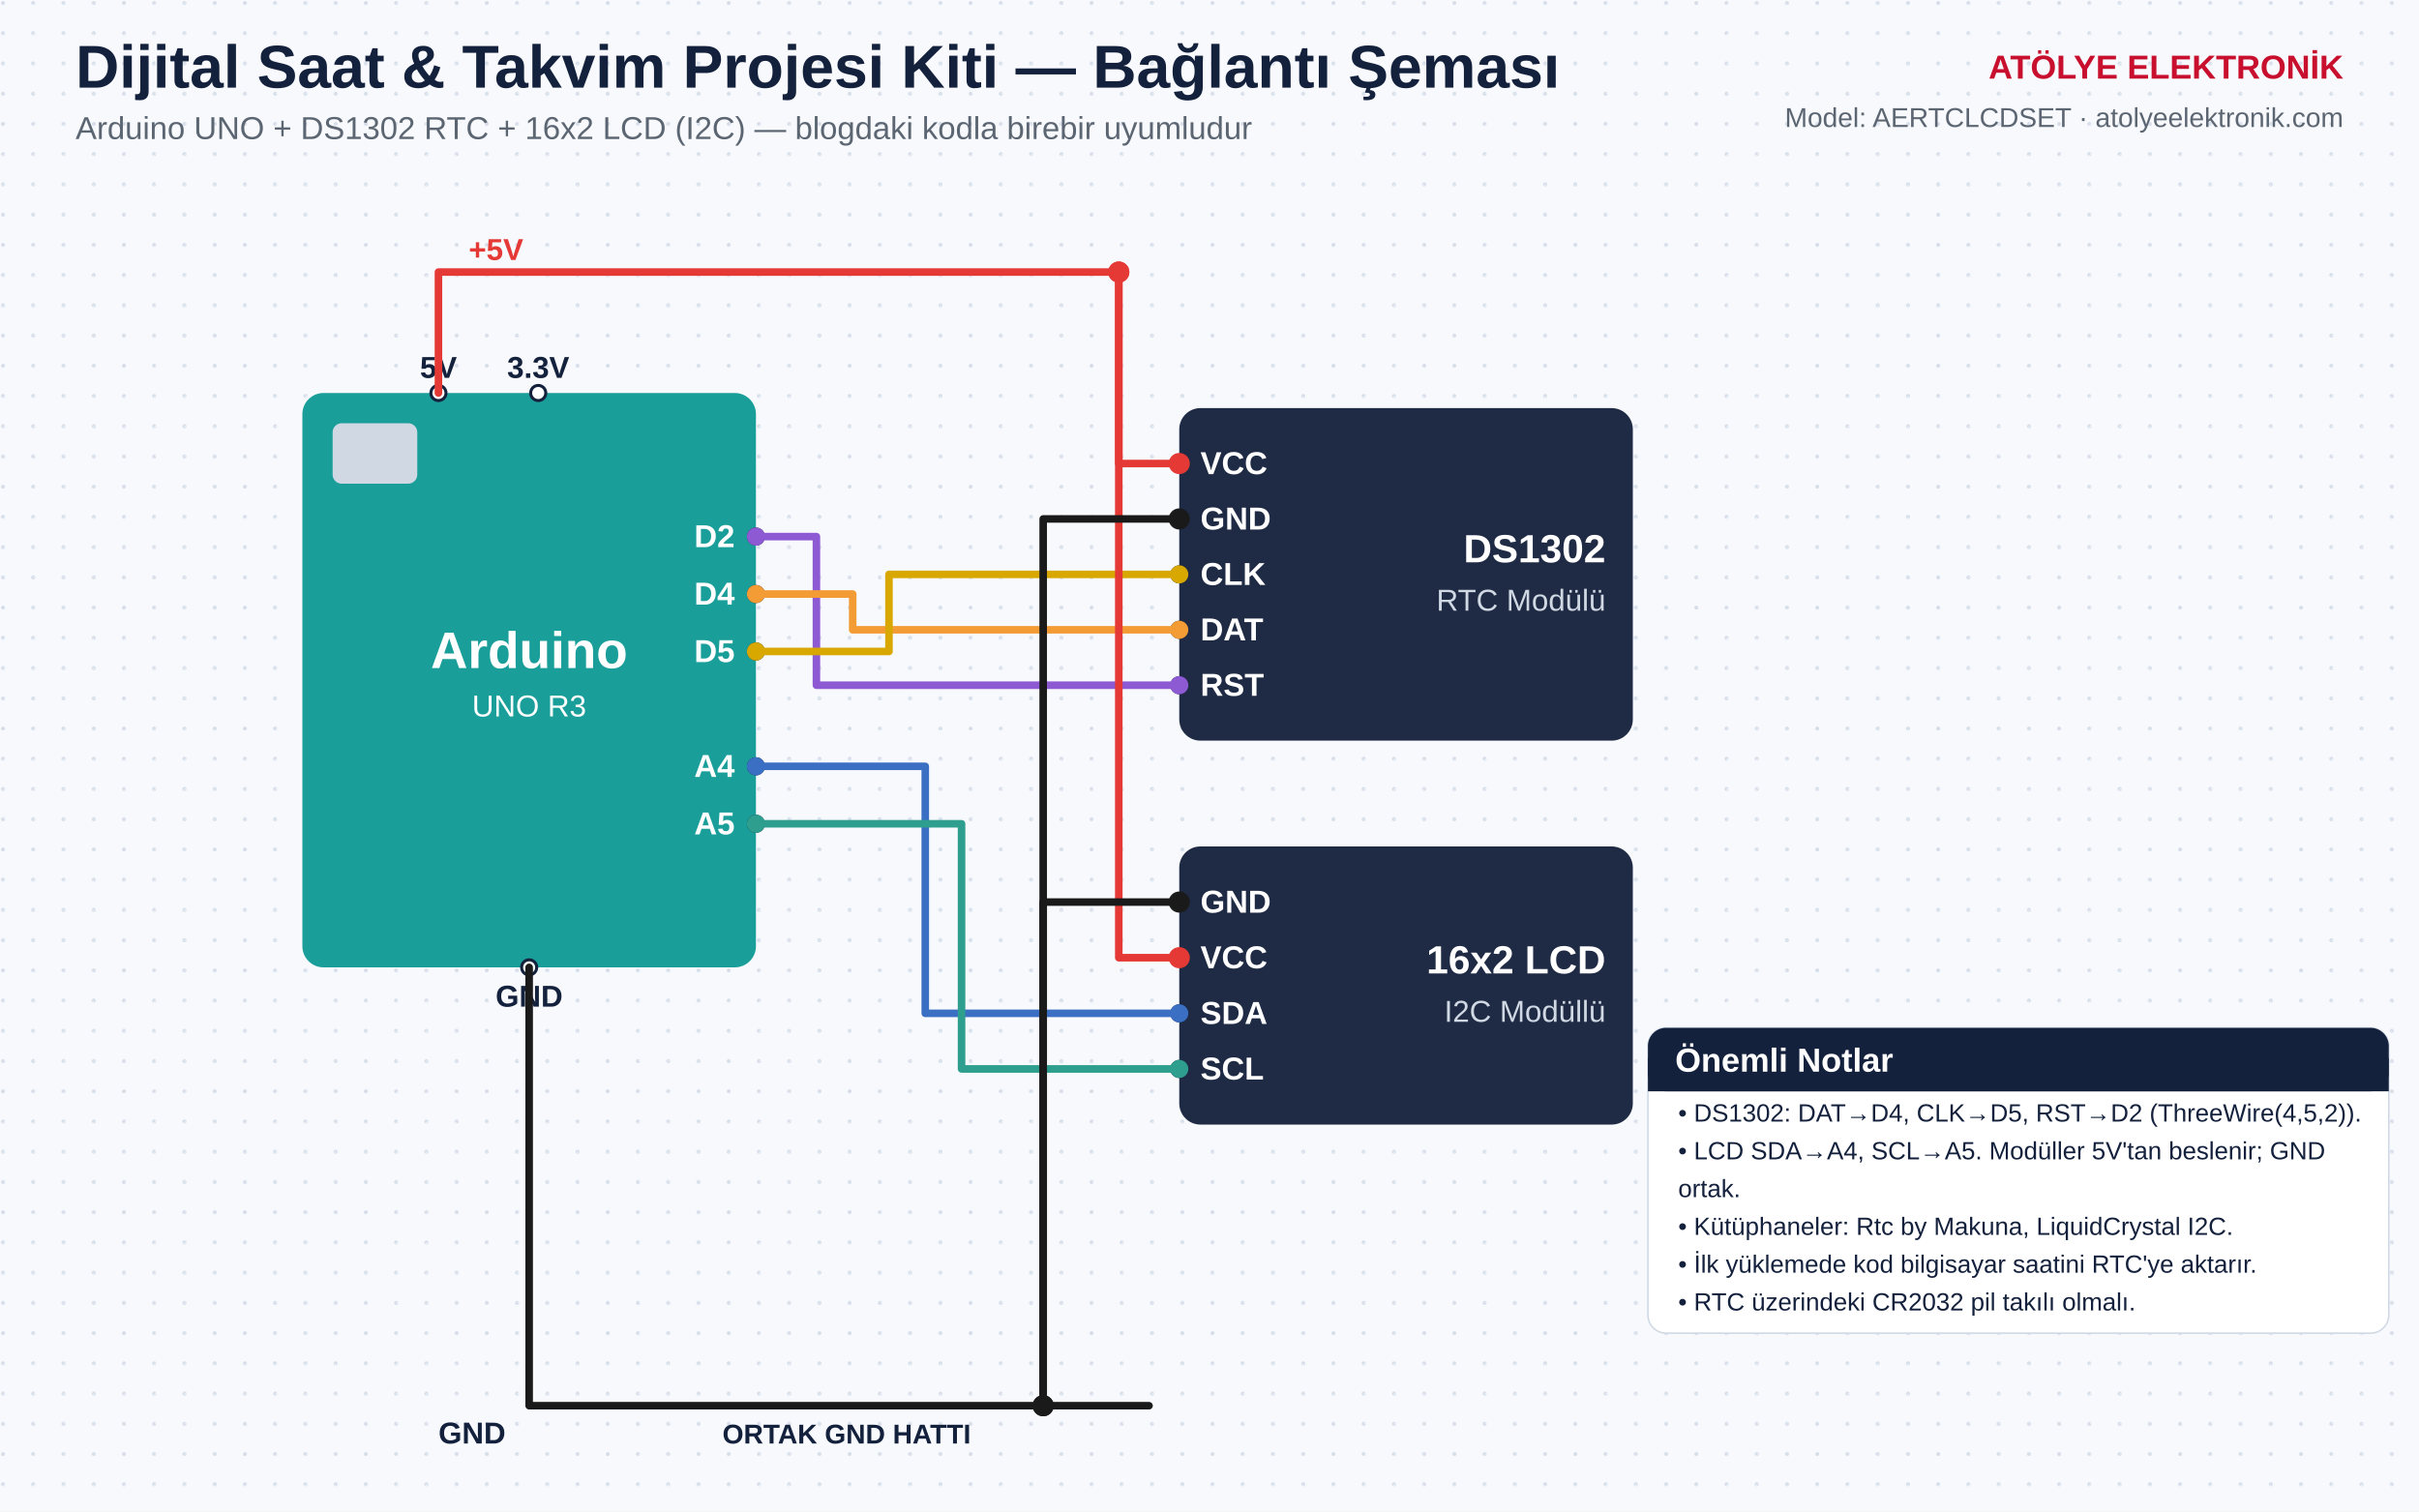
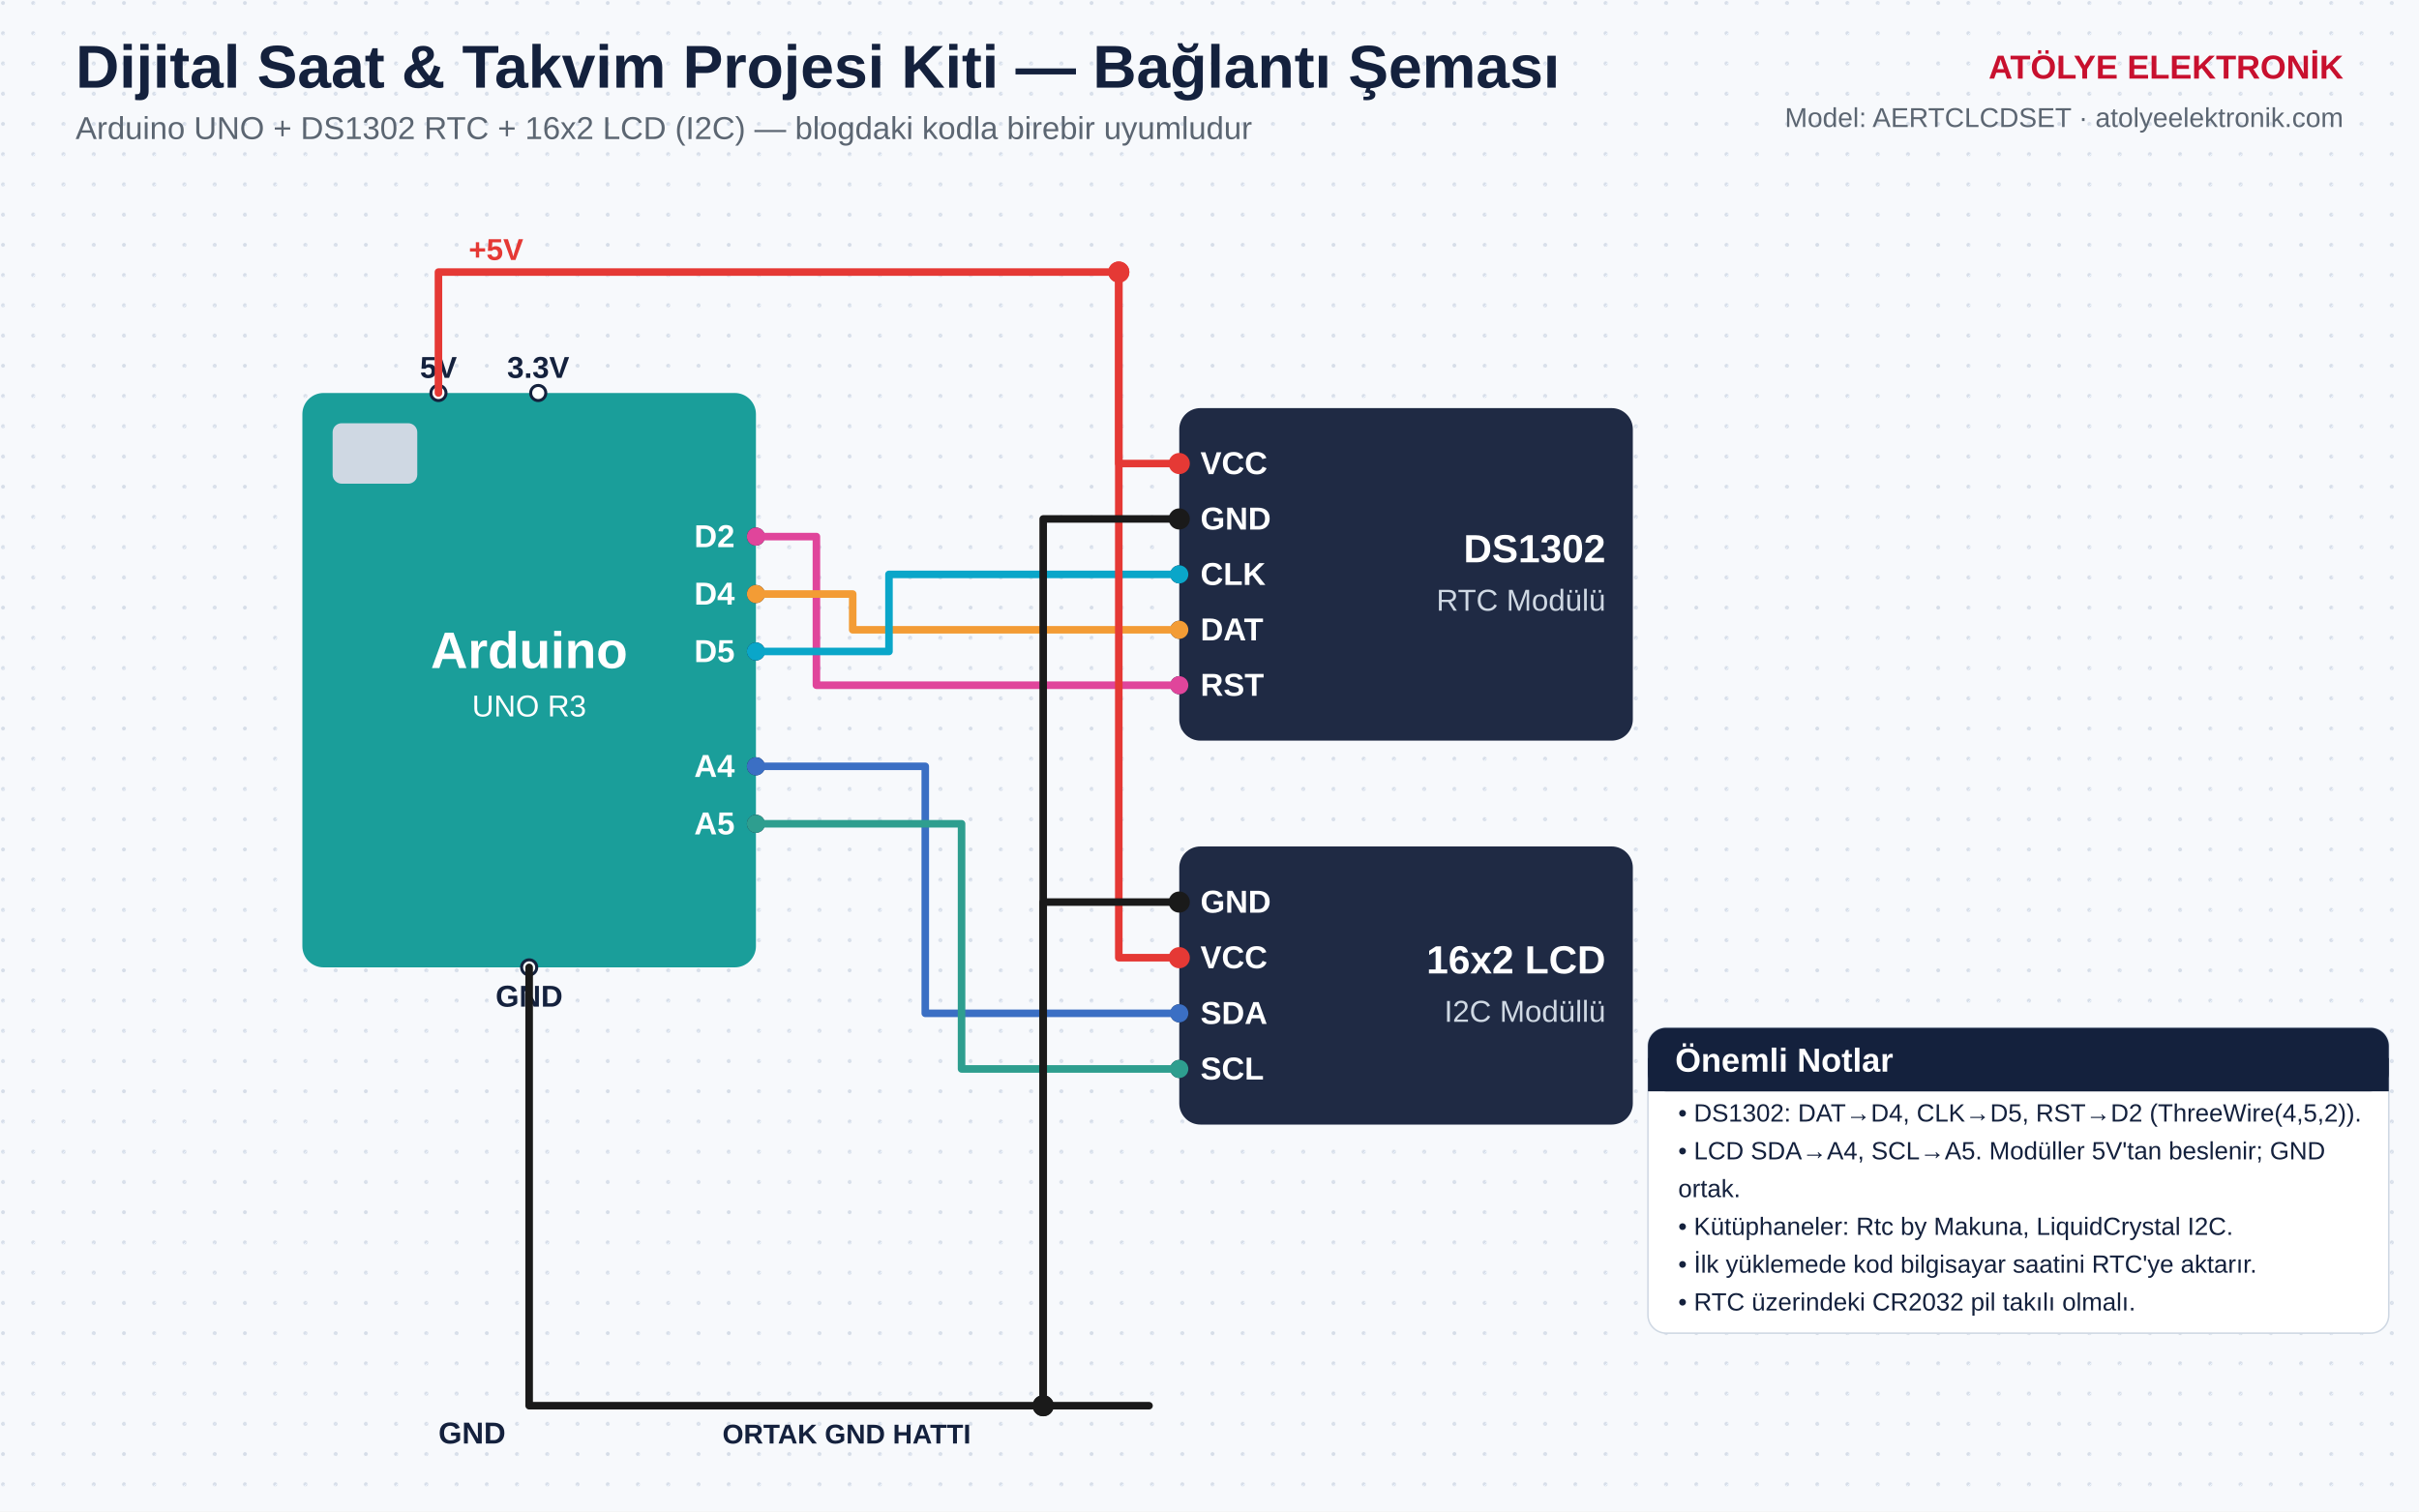
<svg xmlns="http://www.w3.org/2000/svg" width="1600" height="1000" viewBox="0 0 1600 1000" font-family="Segoe UI, Arial, sans-serif">
  <defs>
    <pattern id="dots" width="20" height="20" patternUnits="userSpaceOnUse">
      <circle cx="2" cy="2" r="1.3" fill="#d6dde8" />
    </pattern>
  </defs>
  <rect width="1600" height="1000" fill="#f7f9fc" />
  <rect width="1600" height="1000" fill="url(#dots)" />
  <text x="50" y="58" font-size="40" font-weight="800" fill="#14213d">Dijital Saat &amp; Takvim Projesi Kiti — Bağlantı Şeması</text>
  <text x="50" y="92" font-size="21" fill="#5c6672">Arduino UNO + DS1302 RTC + 16x2 LCD (I2C) — blogdaki kodla birebir uyumludur</text>
  <text x="1550" y="52" text-anchor="end" font-size="22" font-weight="800" fill="#c8102e">ATÖLYE ELEKTRONİK</text>
  <text x="1550" y="84" text-anchor="end" font-size="18" fill="#5c6672">Model: AERTCLCDSET · atolyeelektronik.com</text>
  <rect x="200" y="260" width="300" height="380" rx="14" fill="#1a9e9a" />
  <text x="350.0" y="442.0" text-anchor="middle" font-size="34" font-weight="700" fill="#fff">Arduino</text>
  <text x="350.0" y="474.0" text-anchor="middle" font-size="20" fill="#ffffff">UNO R3</text>
+   <text x="486" y="514.0" text-anchor="end" font-size="21" font-weight="700" fill="#fff">A4</text>
+   <circle cx="500" cy="507.0" r="5" fill="#fff" stroke="#14213d" stroke-width="2" />
+   <text x="486" y="552.0" text-anchor="end" font-size="21" font-weight="700" fill="#fff">A5</text>
+   <circle cx="500" cy="545.0" r="5" fill="#fff" stroke="#14213d" stroke-width="2" />
+   <text x="486" y="438.0" text-anchor="end" font-size="21" font-weight="700" fill="#fff">D5</text>
+   <circle cx="500" cy="431.0" r="5" fill="#fff" stroke="#14213d" stroke-width="2" />
+   <text x="486" y="400.0" text-anchor="end" font-size="21" font-weight="700" fill="#fff">D4</text>
+   <circle cx="500" cy="393.0" r="5" fill="#fff" stroke="#14213d" stroke-width="2" />
  <text x="486" y="362.0" text-anchor="end" font-size="21" font-weight="700" fill="#fff">D2</text>
  <circle cx="500" cy="355.0" r="5" fill="#fff" stroke="#14213d" stroke-width="2" />
-   <text x="486" y="400.0" text-anchor="end" font-size="21" font-weight="700" fill="#fff">D4</text>
-   <circle cx="500" cy="393.0" r="5" fill="#fff" stroke="#14213d" stroke-width="2" />
-   <text x="486" y="514.0" text-anchor="end" font-size="21" font-weight="700" fill="#fff">A4</text>
-   <circle cx="500" cy="507.0" r="5" fill="#fff" stroke="#14213d" stroke-width="2" />
-   <text x="486" y="438.0" text-anchor="end" font-size="21" font-weight="700" fill="#fff">D5</text>
-   <circle cx="500" cy="431.0" r="5" fill="#fff" stroke="#14213d" stroke-width="2" />
-   <text x="486" y="552.0" text-anchor="end" font-size="21" font-weight="700" fill="#fff">A5</text>
-   <circle cx="500" cy="545.0" r="5" fill="#fff" stroke="#14213d" stroke-width="2" />
  <text x="290.0" y="250" text-anchor="middle" font-size="20" font-weight="700" fill="#14213d">5V</text>
  <circle cx="290.0" cy="260" r="5" fill="#fff" stroke="#14213d" stroke-width="2" />
  <text x="356.0" y="250" text-anchor="middle" font-size="20" font-weight="700" fill="#14213d">3.3V</text>
  <circle cx="356.0" cy="260" r="5" fill="#fff" stroke="#14213d" stroke-width="2" />
  <text x="350.0" y="666" text-anchor="middle" font-size="20" font-weight="700" fill="#14213d">GND</text>
  <circle cx="350.0" cy="640" r="5" fill="#fff" stroke="#14213d" stroke-width="2" />
  <rect x="220" y="280" width="56" height="40" rx="6" fill="#cfd8e3" />
  <rect x="780" y="270" width="300" height="220" rx="14" fill="#1f2a44" />
  <text x="1062" y="372.0" text-anchor="end" font-size="26" font-weight="700" fill="#fff">DS1302</text>
  <text x="1062" y="404.0" text-anchor="end" font-size="20" fill="#cfd8e3">RTC Modülü</text>
  <text x="794" y="313.667" font-size="21" font-weight="700" fill="#fff">VCC</text>
  <circle cx="780" cy="306.667" r="5" fill="#fff" stroke="#14213d" stroke-width="2" />
  <text x="794" y="350.333" font-size="21" font-weight="700" fill="#fff">GND</text>
  <circle cx="780" cy="343.333" r="5" fill="#fff" stroke="#14213d" stroke-width="2" />
  <text x="794" y="387.0" font-size="21" font-weight="700" fill="#fff">CLK</text>
  <circle cx="780" cy="380.0" r="5" fill="#fff" stroke="#14213d" stroke-width="2" />
  <text x="794" y="423.667" font-size="21" font-weight="700" fill="#fff">DAT</text>
  <circle cx="780" cy="416.667" r="5" fill="#fff" stroke="#14213d" stroke-width="2" />
  <text x="794" y="460.333" font-size="21" font-weight="700" fill="#fff">RST</text>
  <circle cx="780" cy="453.333" r="5" fill="#fff" stroke="#14213d" stroke-width="2" />
  <rect x="780" y="560" width="300" height="184" rx="14" fill="#1f2a44" />
  <text x="1062" y="644.0" text-anchor="end" font-size="26" font-weight="700" fill="#fff">16x2 LCD</text>
  <text x="1062" y="676.0" text-anchor="end" font-size="20" fill="#cfd8e3">I2C Modüllü</text>
  <text x="794" y="603.8" font-size="21" font-weight="700" fill="#fff">GND</text>
  <circle cx="780" cy="596.8" r="5" fill="#fff" stroke="#14213d" stroke-width="2" />
  <text x="794" y="640.6" font-size="21" font-weight="700" fill="#fff">VCC</text>
  <circle cx="780" cy="633.6" r="5" fill="#fff" stroke="#14213d" stroke-width="2" />
  <text x="794" y="677.4" font-size="21" font-weight="700" fill="#fff">SDA</text>
  <circle cx="780" cy="670.4" r="5" fill="#fff" stroke="#14213d" stroke-width="2" />
  <text x="794" y="714.2" font-size="21" font-weight="700" fill="#fff">SCL</text>
  <circle cx="780" cy="707.2" r="5" fill="#fff" stroke="#14213d" stroke-width="2" />
-   <path d="M 500 355.0 L 540 355.0 L 540 453.333 L 780 453.333" fill="none" stroke="#8e5ad4" stroke-width="5" stroke-linejoin="round" stroke-linecap="round" />
-   <circle cx="500" cy="355.0" r="6" fill="#8e5ad4" />
-   <circle cx="780" cy="453.333" r="6" fill="#8e5ad4" />
+   <path d="M 500 355.0 L 540 355.0 L 540 453.333 L 780 453.333" fill="none" stroke="#e0459b" stroke-width="5" stroke-linejoin="round" stroke-linecap="round" />
+   <circle cx="500" cy="355.0" r="6" fill="#e0459b" />
+   <circle cx="780" cy="453.333" r="6" fill="#e0459b" />
  <path d="M 500 393.0 L 564 393.0 L 564 416.667 L 780 416.667" fill="none" stroke="#f39c35" stroke-width="5" stroke-linejoin="round" stroke-linecap="round" />
  <circle cx="500" cy="393.0" r="6" fill="#f39c35" />
  <circle cx="780" cy="416.667" r="6" fill="#f39c35" />
-   <path d="M 500 431.0 L 588 431.0 L 588 380.0 L 780 380.0" fill="none" stroke="#d8a800" stroke-width="5" stroke-linejoin="round" stroke-linecap="round" />
-   <circle cx="500" cy="431.0" r="6" fill="#d8a800" />
-   <circle cx="780" cy="380.0" r="6" fill="#d8a800" />
+   <path d="M 500 431.0 L 588 431.0 L 588 380.0 L 780 380.0" fill="none" stroke="#0aa6c9" stroke-width="5" stroke-linejoin="round" stroke-linecap="round" />
+   <circle cx="500" cy="431.0" r="6" fill="#0aa6c9" />
+   <circle cx="780" cy="380.0" r="6" fill="#0aa6c9" />
  <path d="M 500 507.0 L 612 507.0 L 612 670.4 L 780 670.4" fill="none" stroke="#3b6fc4" stroke-width="5" stroke-linejoin="round" stroke-linecap="round" />
  <circle cx="500" cy="507.0" r="6" fill="#3b6fc4" />
  <circle cx="780" cy="670.4" r="6" fill="#3b6fc4" />
  <path d="M 500 545.0 L 636 545.0 L 636 707.2 L 780 707.2" fill="none" stroke="#2e9e8f" stroke-width="5" stroke-linejoin="round" stroke-linecap="round" />
  <circle cx="500" cy="545.0" r="6" fill="#2e9e8f" />
  <circle cx="780" cy="707.2" r="6" fill="#2e9e8f" />
  <path d="M 290.0 260 L 290.0 180 L 740 180" fill="none" stroke="#e53935" stroke-width="5" stroke-linejoin="round" stroke-linecap="round" />
  <text x="310.0" y="172" text-anchor="start" font-size="20" font-weight="700" fill="#e53935">+5V</text>
  <path d="M 780 306.667 L 740 306.667 L 740 180" fill="none" stroke="#e53935" stroke-width="5" stroke-linejoin="round" stroke-linecap="round" />
  <circle cx="740" cy="180" r="7" fill="#e53935" />
  <circle cx="780" cy="306.667" r="7" fill="#e53935" />
  <path d="M 780 633.6 L 740 633.6 L 740 180" fill="none" stroke="#e53935" stroke-width="5" stroke-linejoin="round" stroke-linecap="round" />
  <circle cx="740" cy="180" r="7" fill="#e53935" />
  <circle cx="780" cy="633.6" r="7" fill="#e53935" />
  <path d="M 350.0 640 L 350.0 930 L 760 930" fill="none" stroke="#1a1a1a" stroke-width="5" stroke-linejoin="round" stroke-linecap="round" />
  <text x="290.0" y="955" text-anchor="start" font-size="20" font-weight="700" fill="#14213d">GND</text>
  <path d="M 780 343.333 L 690 343.333 L 690 930" fill="none" stroke="#1a1a1a" stroke-width="5" stroke-linejoin="round" stroke-linecap="round" />
  <circle cx="690" cy="930" r="7" fill="#1a1a1a" />
  <circle cx="780" cy="343.333" r="7" fill="#1a1a1a" />
  <path d="M 780 596.8 L 690 596.8 L 690 930" fill="none" stroke="#1a1a1a" stroke-width="5" stroke-linejoin="round" stroke-linecap="round" />
  <circle cx="690" cy="930" r="7" fill="#1a1a1a" />
  <circle cx="780" cy="596.8" r="7" fill="#1a1a1a" />
  <text x="560" y="955" text-anchor="middle" font-size="18" font-weight="700" fill="#14213d">ORTAK GND HATTI</text>
  <rect x="1090" y="680" width="490" height="202" rx="12" fill="#fff" stroke="#cfd8e3" />
  <rect x="1090" y="680" width="490" height="42" rx="12" fill="#14213d" />
  <rect x="1090" y="700" width="490" height="22" fill="#14213d" />
  <text x="1108" y="709" font-size="22" font-weight="700" fill="#fff">Önemli Notlar</text>
  <text x="1110" y="742" font-size="16.5" fill="#14213d">• DS1302: DAT→D4, CLK→D5, RST→D2 (ThreeWire(4,5,2)).</text>
  <text x="1110" y="767" font-size="16.5" fill="#14213d">• LCD SDA→A4, SCL→A5. Modüller 5V'tan beslenir; GND</text>
  <text x="1110" y="792" font-size="16.5" fill="#14213d">   ortak.</text>
  <text x="1110" y="817" font-size="16.5" fill="#14213d">• Kütüphaneler: Rtc by Makuna, LiquidCrystal I2C.</text>
  <text x="1110" y="842" font-size="16.5" fill="#14213d">• İlk yüklemede kod bilgisayar saatini RTC'ye aktarır.</text>
  <text x="1110" y="867" font-size="16.5" fill="#14213d">• RTC üzerindeki CR2032 pil takılı olmalı.</text>
</svg>
